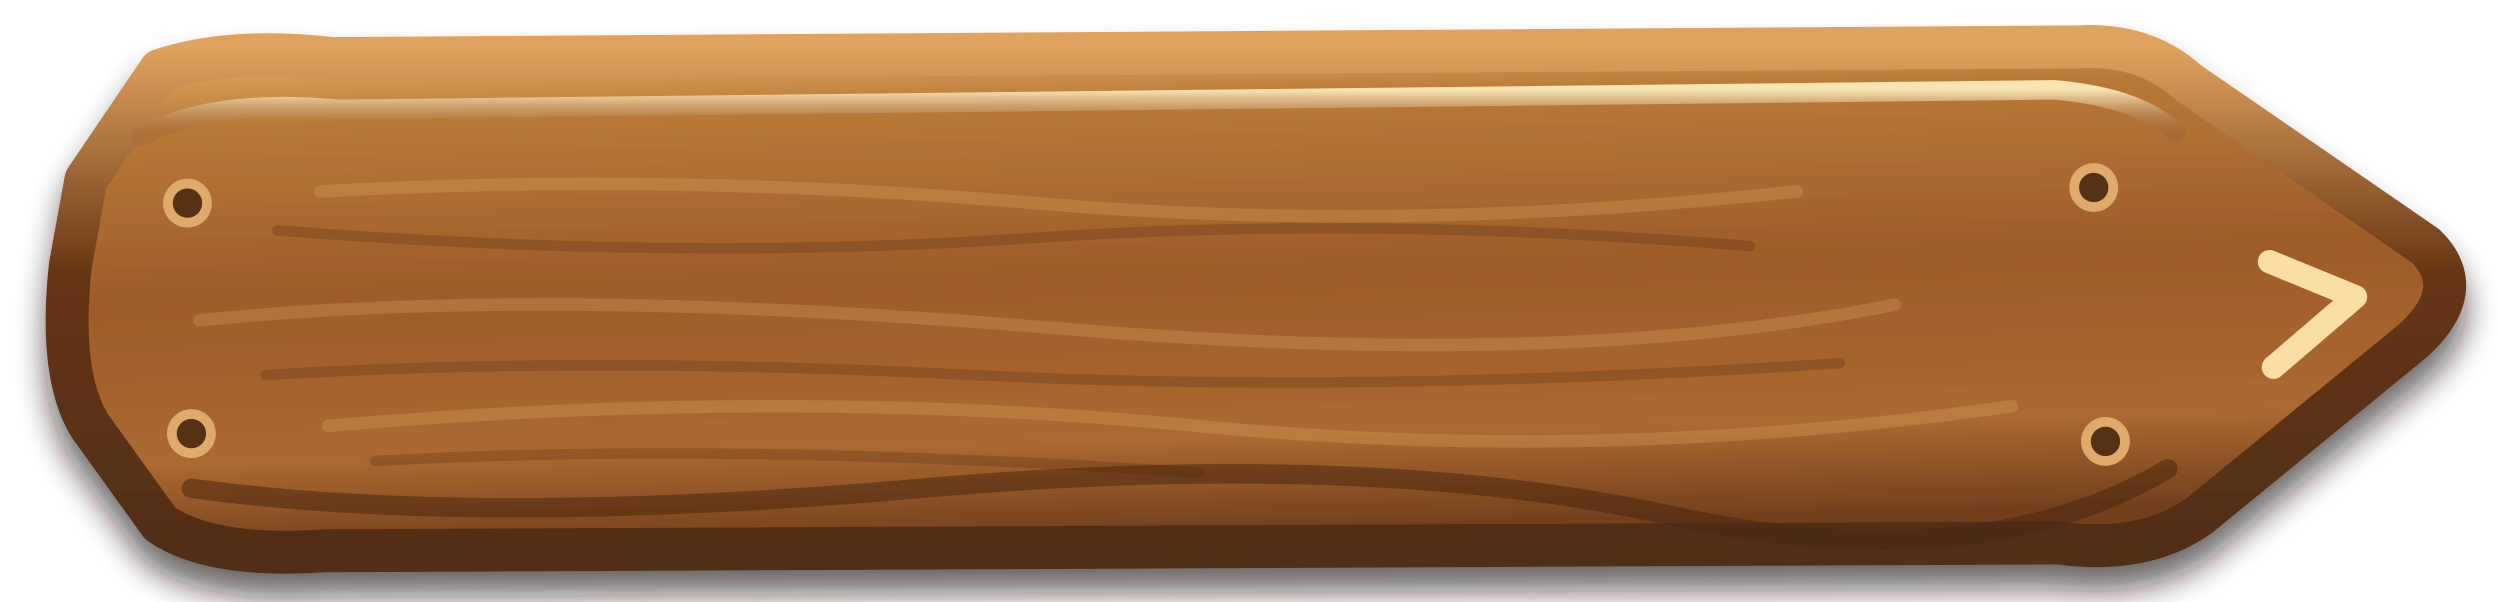
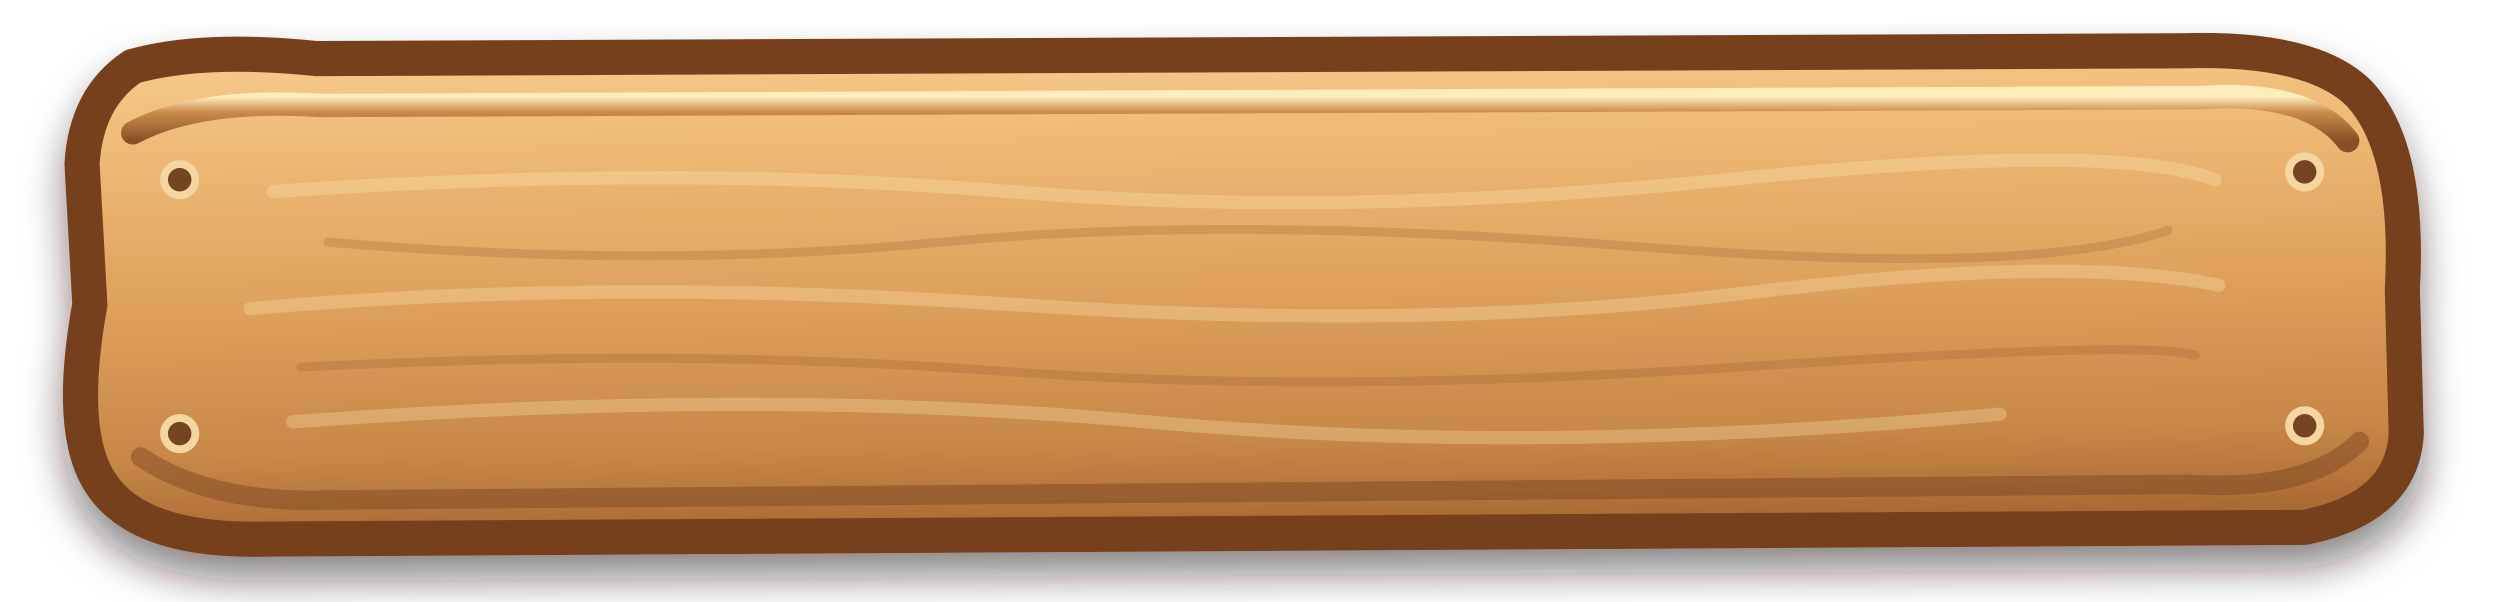
<svg xmlns="http://www.w3.org/2000/svg" viewBox="0 0 640 154" width="640" height="154" role="img" aria-label="Læria premium – håndskåret treskilt">
  <defs>
-     <linearGradient id="oak" x1="0" y1="0" x2=".12" y2="1">
-       <stop stop-color="#e8b36b" />
-       <stop offset=".16" stop-color="#b97937" />
-       <stop offset=".50" stop-color="#9e5c2b" />
-       <stop offset=".82" stop-color="#ac6931" />
-       <stop offset="1" stop-color="#72401f" />
+     <linearGradient id="oak" x1="0" y1="0" x2="0.08" y2="1">
+       <stop stop-color="#f6cc8f" />
+       <stop offset=".19" stop-color="#efbb78" />
+       <stop offset=".52" stop-color="#dfa15d" />
+       <stop offset=".83" stop-color="#c78848" />
+       <stop offset="1" stop-color="#ab6a34" />
    </linearGradient>
-     <linearGradient id="rim" x1="0" y1="0" x2="0" y2="1">
-       <stop stop-color="#e0a35e" />
-       <stop offset=".45" stop-color="#663513" />
-       <stop offset="1" stop-color="#512e16" />
+     <linearGradient id="carved" x1="0" y1="0" x2="0" y2="1">
+       <stop stop-color="#fff1bf" />
+       <stop offset=".35" stop-color="#c78747" />
+       <stop offset="1" stop-color="#80451f" />
    </linearGradient>
-     <linearGradient id="trim" x1="0" y1="0" x2="0" y2="1">
-       <stop stop-color="#fff0c1" stop-opacity=".9" />
-       <stop offset="1" stop-color="#8a4b25" stop-opacity=".15" />
-     </linearGradient>
-     <filter id="depth" x="-12%" y="-40%" width="129%" height="200%">
-       <feDropShadow dx="0" dy="6" stdDeviation="4" flood-color="#1f160c" flood-opacity=".65" />
+     <filter id="depth" x="-6%" y="-34%" width="113%" height="190%">
+       <feDropShadow dx="0" dy="6" stdDeviation="5" flood-color="#24150d" flood-opacity=".52" />
    </filter>
  </defs>
  <g filter="url(#depth)">
-     <path d="M41 18Q59 12 85 15L532 12Q549 11 560 21L621 63Q632 74 618 87L563 132Q549 142 527 139L83 141Q54 143 41 134L23 109Q15 96 18 68L22 46Z" fill="url(#oak)" stroke="url(#rim)" stroke-width="11" stroke-linejoin="round" />
-     <path d="M36 35Q54 25 87 28L526 23Q548 25 557 34" fill="none" stroke="url(#trim)" stroke-width="5" stroke-linecap="round" />
-     <path d="M49 125Q122 135 236 125T428 132T555 120" fill="none" stroke="#48250f" stroke-opacity=".52" stroke-width="5" stroke-linecap="round" />
-     <path d="M82 49Q172 44 265 52T460 49M51 82Q139 73 270 84T485 78M84 109Q202 99 306 109T515 104" fill="none" stroke="#f0bf75" stroke-opacity=".22" stroke-width="3.2" stroke-linecap="round" />
-     <path d="M71 59Q175 67 263 61T448 63M68 96Q150 91 249 96T471 93M96 118Q187 113 307 121" fill="none" stroke="#49230f" stroke-opacity=".24" stroke-width="2.7" stroke-linecap="round" />
-     <g fill="#523016" stroke="#dfaa6c" stroke-width="2.5">
-       <circle cx="48" cy="52" r="5" />
-       <circle cx="49" cy="111" r="5" />
-       <circle cx="536" cy="48" r="5" />
-       <circle cx="539" cy="113" r="5" />
+     <path d="M34 17Q52 12 81 15L559 13Q592 12 604 24Q617 38 615 74L616 111Q615 130 590 135L69 138Q36 139 26 124Q17 111 23 78L21 42Q22 25 34 17Z" fill="url(#oak)" stroke="#76401f" stroke-width="9" stroke-linejoin="round" />
+     <path d="M34 34Q51 25 82 27L563 25Q591 23 601 36" fill="none" stroke="url(#carved)" stroke-width="6" stroke-linecap="round" opacity=".91" />
+     <path d="M36 117Q54 129 84 128L560 124Q591 126 604 113" fill="none" stroke="#77431f" stroke-width="5" stroke-linecap="round" opacity=".45" />
+     <path d="M70 49Q173 42 258 49T442 46T567 46M64 79Q155 71 260 78T447 75T568 73M75 108Q195 99 294 108T512 106" fill="none" stroke="#fff0bc" stroke-opacity=".28" stroke-width="3.4" stroke-linecap="round" />
+     <path d="M84 62Q168 69 241 62T417 63T555 59M77 94Q174 89 256 95T445 94T562 91" fill="none" stroke="#854a25" stroke-opacity=".20" stroke-width="2.3" stroke-linecap="round" />
+     <g fill="#744523" stroke="#f6d6a0" stroke-width="2">
+       <circle cx="46" cy="46" r="4" />
+       <circle cx="46" cy="111" r="4" />
+       <circle cx="590" cy="44" r="4" />
+       <circle cx="590" cy="109" r="4" />
    </g>
-     <path d="M581 67L603 76L582 94" fill="none" stroke="#ffe7af" stroke-width="6" stroke-linecap="round" stroke-linejoin="round" opacity=".93" />
  </g>
</svg>
